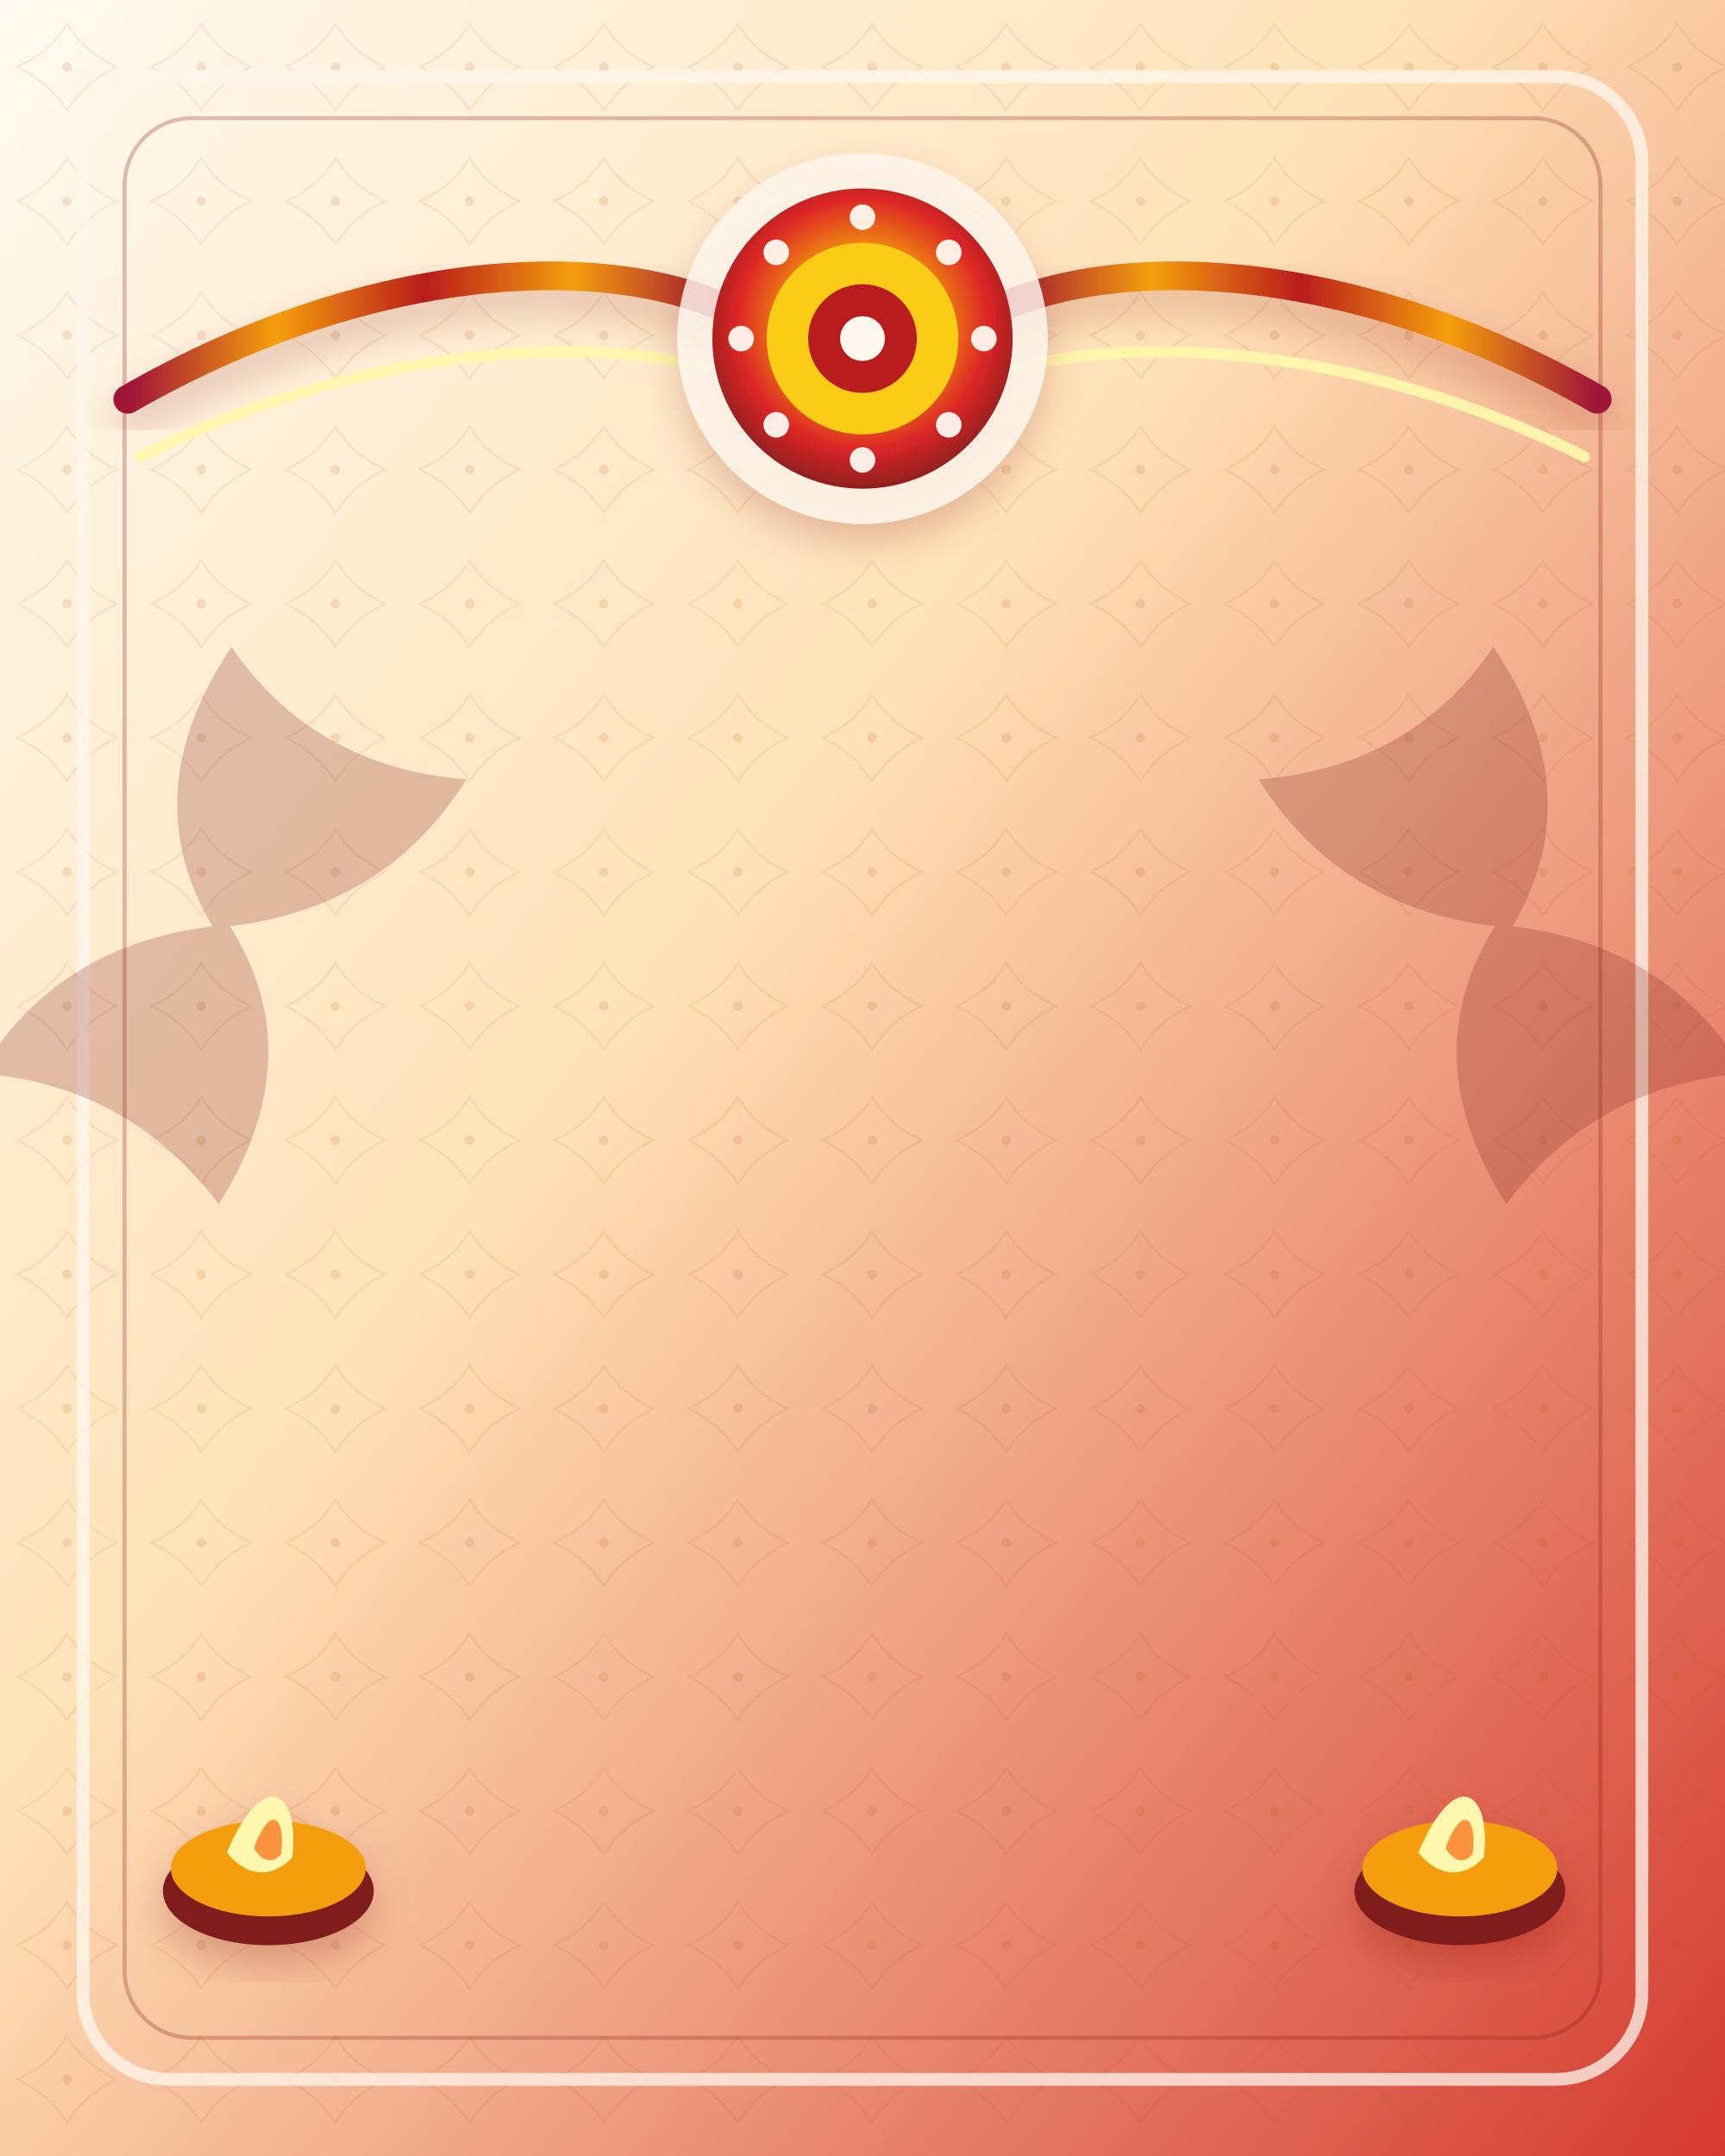
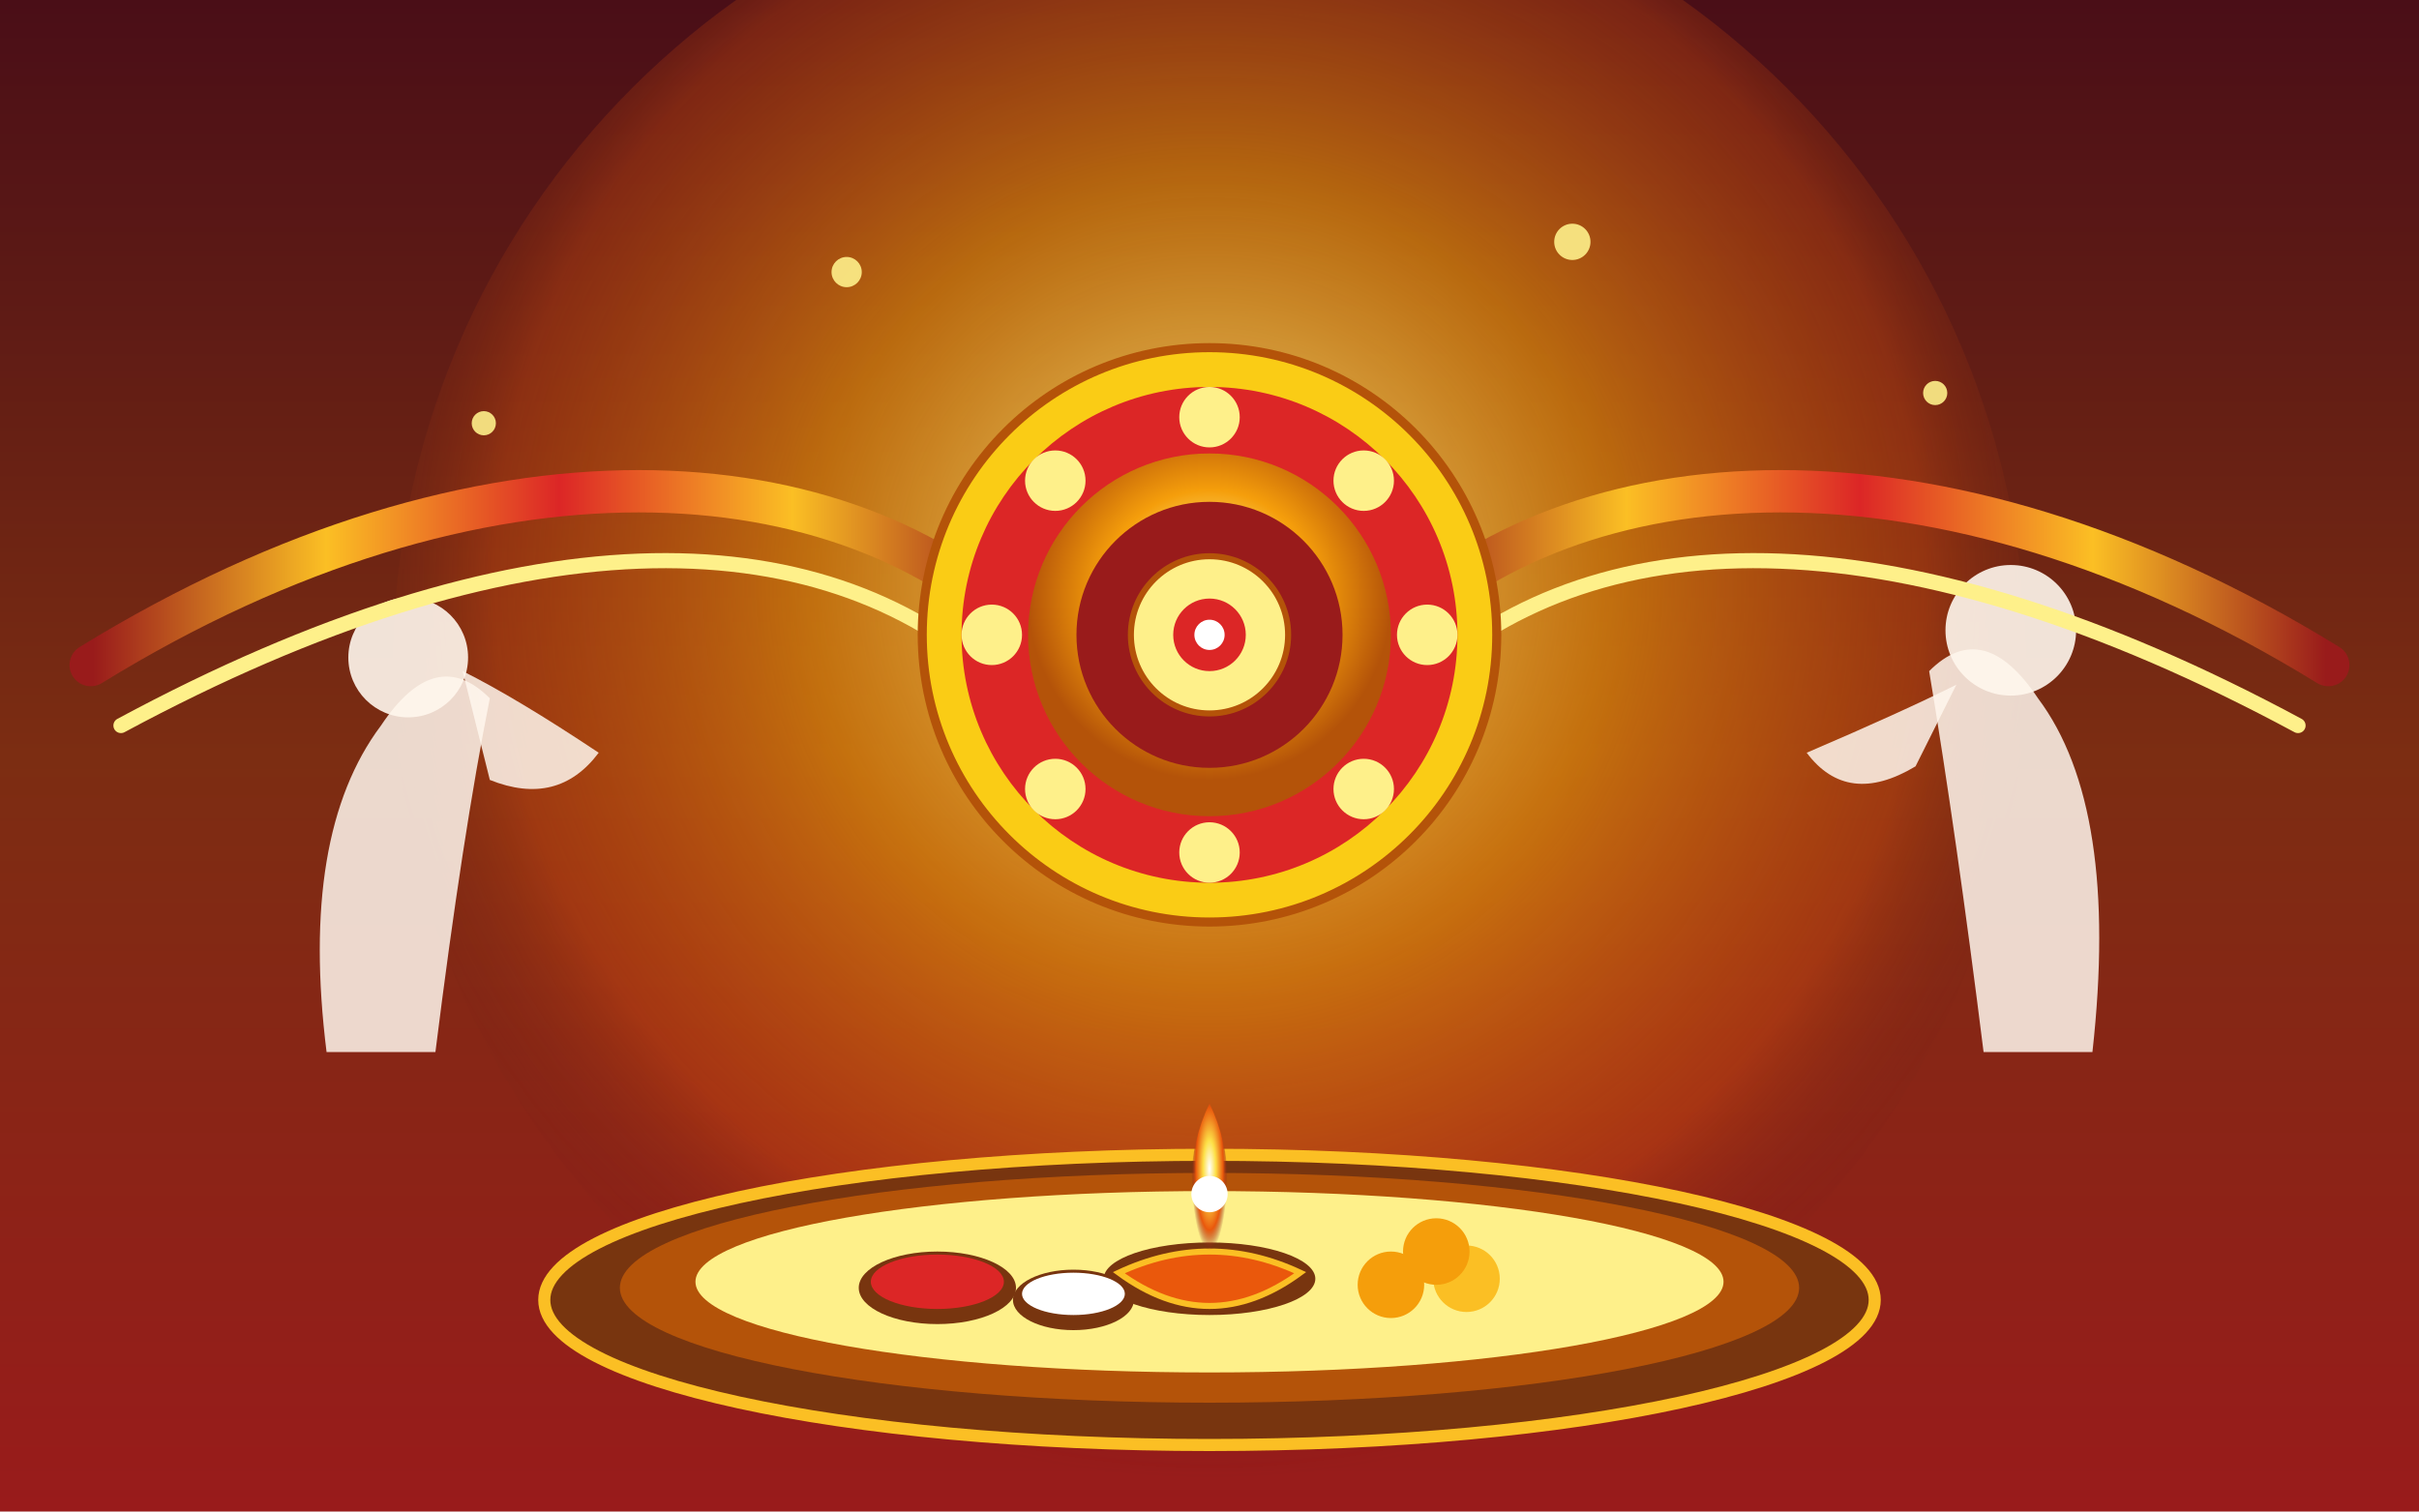
- <svg xmlns="http://www.w3.org/2000/svg" viewBox="0 0 1080 1350" role="img" aria-label="Raksha Bandhan festive poster background">
+ <svg xmlns="http://www.w3.org/2000/svg" viewBox="0 0 800 500" width="100%" height="100%">
  <defs>
-     <linearGradient id="paper" x1="0" y1="0" x2="1" y2="1">
-       <stop offset="0" stop-color="#fffaf0" />
-       <stop offset=".42" stop-color="#ffe2b8" />
-       <stop offset="1" stop-color="#d43b2f" />
+     <linearGradient id="r_bg" x1="0" y1="0" x2="0" y2="1">
+       <stop offset="0%" stop-color="#4a0e17" />
+       <stop offset="50%" stop-color="#7c2d12" />
+       <stop offset="100%" stop-color="#991b1b" />
    </linearGradient>
-     <linearGradient id="thread" x1="0" y1="0" x2="1" y2="0">
-       <stop offset="0" stop-color="#9f1239" />
-       <stop offset=".25" stop-color="#f59e0b" />
-       <stop offset=".5" stop-color="#b91c1c" />
-       <stop offset=".75" stop-color="#f59e0b" />
-       <stop offset="1" stop-color="#9f1239" />
+     <radialGradient id="r_glow" cx="50%" cy="45%" r="55%">
+       <stop offset="0%" stop-color="#fef08a" stop-opacity="0.95" />
+       <stop offset="45%" stop-color="#f59e0b" stop-opacity="0.6" />
+       <stop offset="80%" stop-color="#ea580c" stop-opacity="0.3" />
+       <stop offset="100%" stop-color="#4a0e17" stop-opacity="0" />
+     </radialGradient>
+     <linearGradient id="silk_thread" x1="0" y1="0" x2="1" y2="0">
+       <stop offset="0%" stop-color="#991b1b" />
+       <stop offset="25%" stop-color="#fbbf24" />
+       <stop offset="50%" stop-color="#dc2626" />
+       <stop offset="75%" stop-color="#fbbf24" />
+       <stop offset="100%" stop-color="#991b1b" />
    </linearGradient>
-     <radialGradient id="rakhi" cx=".5" cy=".45" r=".58">
-       <stop offset="0" stop-color="#fff7ad" />
-       <stop offset=".38" stop-color="#f59e0b" />
-       <stop offset=".72" stop-color="#dc2626" />
-       <stop offset="1" stop-color="#7f1d1d" />
+     <radialGradient id="gold_rakhi" cx="50%" cy="40%" r="50%">
+       <stop offset="0%" stop-color="#ffffff" />
+       <stop offset="25%" stop-color="#fef08a" />
+       <stop offset="60%" stop-color="#f59e0b" />
+       <stop offset="100%" stop-color="#b45309" />
    </radialGradient>
-     <filter id="softShadow" x="-25%" y="-25%" width="150%" height="150%">
-       <feDropShadow dx="0" dy="12" stdDeviation="12" flood-color="#7f1d1d" flood-opacity=".24" />
-     </filter>
-     <pattern id="tiny" width="84" height="84" patternUnits="userSpaceOnUse">
-       <circle cx="42" cy="42" r="3" fill="#b45309" opacity=".18" />
-       <path d="M42 15c9 14 17 20 31 27-14 7-22 14-31 27-9-13-17-20-31-27 14-7 22-13 31-27z" fill="none" stroke="#b45309" stroke-width="1.4" opacity=".12" />
-     </pattern>
+     <radialGradient id="flame_glow" cx="50%" cy="40%" r="50%">
+       <stop offset="0%" stop-color="#ffffff" />
+       <stop offset="35%" stop-color="#fde047" />
+       <stop offset="75%" stop-color="#ea580c" />
+       <stop offset="100%" stop-color="#7f1d1d" stop-opacity="0" />
+     </radialGradient>
  </defs>
-   <rect width="1080" height="1350" fill="url(#paper)" />
-   <rect width="1080" height="1350" fill="url(#tiny)" opacity=".78" />
-   <rect x="52" y="48" width="976" height="1254" rx="54" fill="none" stroke="#fff7ed" stroke-width="8" opacity=".75" />
-   <rect x="78" y="74" width="924" height="1202" rx="42" fill="none" stroke="#8a1c1c" stroke-width="2.5" opacity=".28" />
-   <path d="M80 250 C230 164 373 158 452 192" fill="none" stroke="url(#thread)" stroke-width="18" stroke-linecap="round" filter="url(#softShadow)" />
-   <path d="M628 192 C707 158 850 164 1000 250" fill="none" stroke="url(#thread)" stroke-width="18" stroke-linecap="round" filter="url(#softShadow)" />
-   <path d="M88 286 C232 214 374 210 450 232" fill="none" stroke="#fff7ad" stroke-width="7" stroke-linecap="round" opacity=".92" />
-   <path d="M630 232 C706 210 848 214 992 286" fill="none" stroke="#fff7ad" stroke-width="7" stroke-linecap="round" opacity=".92" />
-   <g transform="translate(540 212)" filter="url(#softShadow)">
-     <circle r="116" fill="#fff7ed" opacity=".82" />
-     <circle r="94" fill="url(#rakhi)" />
-     <circle r="60" fill="#facc15" />
-     <circle r="34" fill="#b91c1c" />
-     <circle r="14" fill="#fff7ed" />
-     <g fill="#fff7ed" opacity=".95">
-       <circle cx="0" cy="-76" r="8" />
-       <circle cx="54" cy="-54" r="8" />
-       <circle cx="76" cy="0" r="8" />
-       <circle cx="54" cy="54" r="8" />
-       <circle cx="0" cy="76" r="8" />
-       <circle cx="-54" cy="54" r="8" />
-       <circle cx="-76" cy="0" r="8" />
-       <circle cx="-54" cy="-54" r="8" />
+   <rect width="800" height="500" fill="url(#r_bg)" />
+   <circle cx="400" cy="220" r="270" fill="url(#r_glow)" />
+   <g transform="translate(180, 240) scale(0.9)">
+     <path d="M-80,120 Q-90,40 -60,0 Q-40,-30 -20,-10 Q-30,40 -40,120 Z" fill="#fff7ed" opacity="0.85" />
+     <circle cx="-50" cy="-25" r="22" fill="#fff7ed" opacity="0.9" />
+     <path d="M-30,-20 Q-10,-10 20,10 Q5,30 -20,20 Z" fill="#fff7ed" opacity="0.85" />
+   </g>
+   <g transform="translate(620, 240) scale(0.9) scale(-1, 1)">
+     <path d="M-80,120 Q-90,30 -60,-10 Q-40,-40 -20,-20 Q-30,40 -40,120 Z" fill="#fff7ed" opacity="0.85" />
+     <circle cx="-50" cy="-35" r="24" fill="#fff7ed" opacity="0.9" />
+     <path d="M-30,-15 Q-10,-5 25,10 Q10,30 -15,15 Z" fill="#fff7ed" opacity="0.85" />
+   </g>
+   <path d="M30,220 C160,140 280,150 340,210" fill="none" stroke="url(#silk_thread)" stroke-width="14" stroke-linecap="round" />
+   <path d="M460,210 C520,150 640,140 770,220" fill="none" stroke="url(#silk_thread)" stroke-width="14" stroke-linecap="round" />
+   <path d="M40,240 C170,170 270,170 330,225" fill="none" stroke="#fef08a" stroke-width="5" stroke-linecap="round" />
+   <path d="M470,225 C530,170 630,170 760,240" fill="none" stroke="#fef08a" stroke-width="5" stroke-linecap="round" />
+   <g transform="translate(400, 210)">
+     <circle r="95" fill="#facc15" stroke="#b45309" stroke-width="3" />
+     <circle r="82" fill="#dc2626" />
+     <g fill="#fef08a">
+       <circle cx="0" cy="-72" r="10" />
+       <circle cx="51" cy="-51" r="10" />
+       <circle cx="72" cy="0" r="10" />
+       <circle cx="51" cy="51" r="10" />
+       <circle cx="0" cy="72" r="10" />
+       <circle cx="-51" cy="51" r="10" />
+       <circle cx="-72" cy="0" r="10" />
+       <circle cx="-51" cy="-51" r="10" />
+     </g>
+     <circle r="60" fill="url(#gold_rakhi)" />
+     <circle r="44" fill="#991b1b" />
+     <circle r="26" fill="#fef08a" stroke="#b45309" stroke-width="2" />
+     <circle r="12" fill="#dc2626" />
+     <circle r="5" fill="#ffffff" />
+   </g>
+   <g transform="translate(400, 410)">
+     <ellipse cx="0" cy="20" rx="220" ry="48" fill="#78350f" stroke="#fbbf24" stroke-width="4" />
+     <ellipse cx="0" cy="16" rx="195" ry="38" fill="#b45309" />
+     <ellipse cx="0" cy="14" rx="170" ry="30" fill="#fef08a" />
+     <g transform="translate(0, -5)">
+       <ellipse cx="0" cy="18" rx="35" ry="12" fill="#78350f" />
+       <path d="M-30,16 Q0,38 30,16 Q0,2 -30,16 Z" fill="#ea580c" stroke="#fbbf24" stroke-width="2" />
+       <path d="M0,14 Q-12,-15 0,-40 Q12,-15 0,14 Z" fill="url(#flame_glow)" />
+       <circle cx="0" cy="-10" r="6" fill="#fff" />
+     </g>
+     <g transform="translate(-90, 8)">
+       <ellipse cx="0" cy="8" rx="26" ry="12" fill="#78350f" />
+       <ellipse cx="0" cy="6" rx="22" ry="9" fill="#dc2626" />
+     </g>
+     <g transform="translate(-45, 14)">
+       <ellipse cx="0" cy="6" rx="20" ry="10" fill="#78350f" />
+       <ellipse cx="0" cy="4" rx="17" ry="7" fill="#ffffff" />
+     </g>
+     <g transform="translate(75, 10)">
+       <circle cx="-15" cy="5" r="11" fill="#f59e0b" />
+       <circle cx="10" cy="3" r="11" fill="#fbbf24" />
+       <circle cx="0" cy="-6" r="11" fill="#f59e0b" />
    </g>
  </g>
-   <g opacity=".24" fill="#7f1d1d">
-     <path d="M145 405c34 50 83 78 147 83-33 53-82 84-148 92 34 54 32 112-7 174-37-49-86-77-150-82 33-54 81-84 146-92-33-56-29-114 12-175z" />
-     <path d="M935 405c-34 50-83 78-147 83 33 53 82 84 148 92-34 54-32 112 7 174 37-49 86-77 150-82-33-54-81-84-146-92 33-56 29-114-12-175z" />
-   </g>
-   <g transform="translate(92 1112)" filter="url(#softShadow)">
-     <ellipse cx="76" cy="72" rx="66" ry="34" fill="#7f1d1d" />
-     <ellipse cx="76" cy="58" rx="61" ry="30" fill="#f59e0b" />
-     <path d="M50 48C74-8 96 11 91 51c-12 13-28 13-41-3z" fill="#fff7ad" />
-     <path d="M67 45c11-29 20-18 17 4-5 6-12 5-17-4z" fill="#fb923c" />
-   </g>
-   <g transform="translate(838 1112)" filter="url(#softShadow)">
-     <ellipse cx="76" cy="72" rx="66" ry="34" fill="#7f1d1d" />
-     <ellipse cx="76" cy="58" rx="61" ry="30" fill="#f59e0b" />
-     <path d="M50 48C74-8 96 11 91 51c-12 13-28 13-41-3z" fill="#fff7ad" />
-     <path d="M67 45c11-29 20-18 17 4-5 6-12 5-17-4z" fill="#fb923c" />
+   <g fill="#fef08a" opacity="0.9">
+     <circle cx="280" cy="90" r="5" />
+     <circle cx="520" cy="80" r="6" />
+     <circle cx="160" cy="140" r="4" />
+     <circle cx="640" cy="130" r="4" />
  </g>
</svg>
